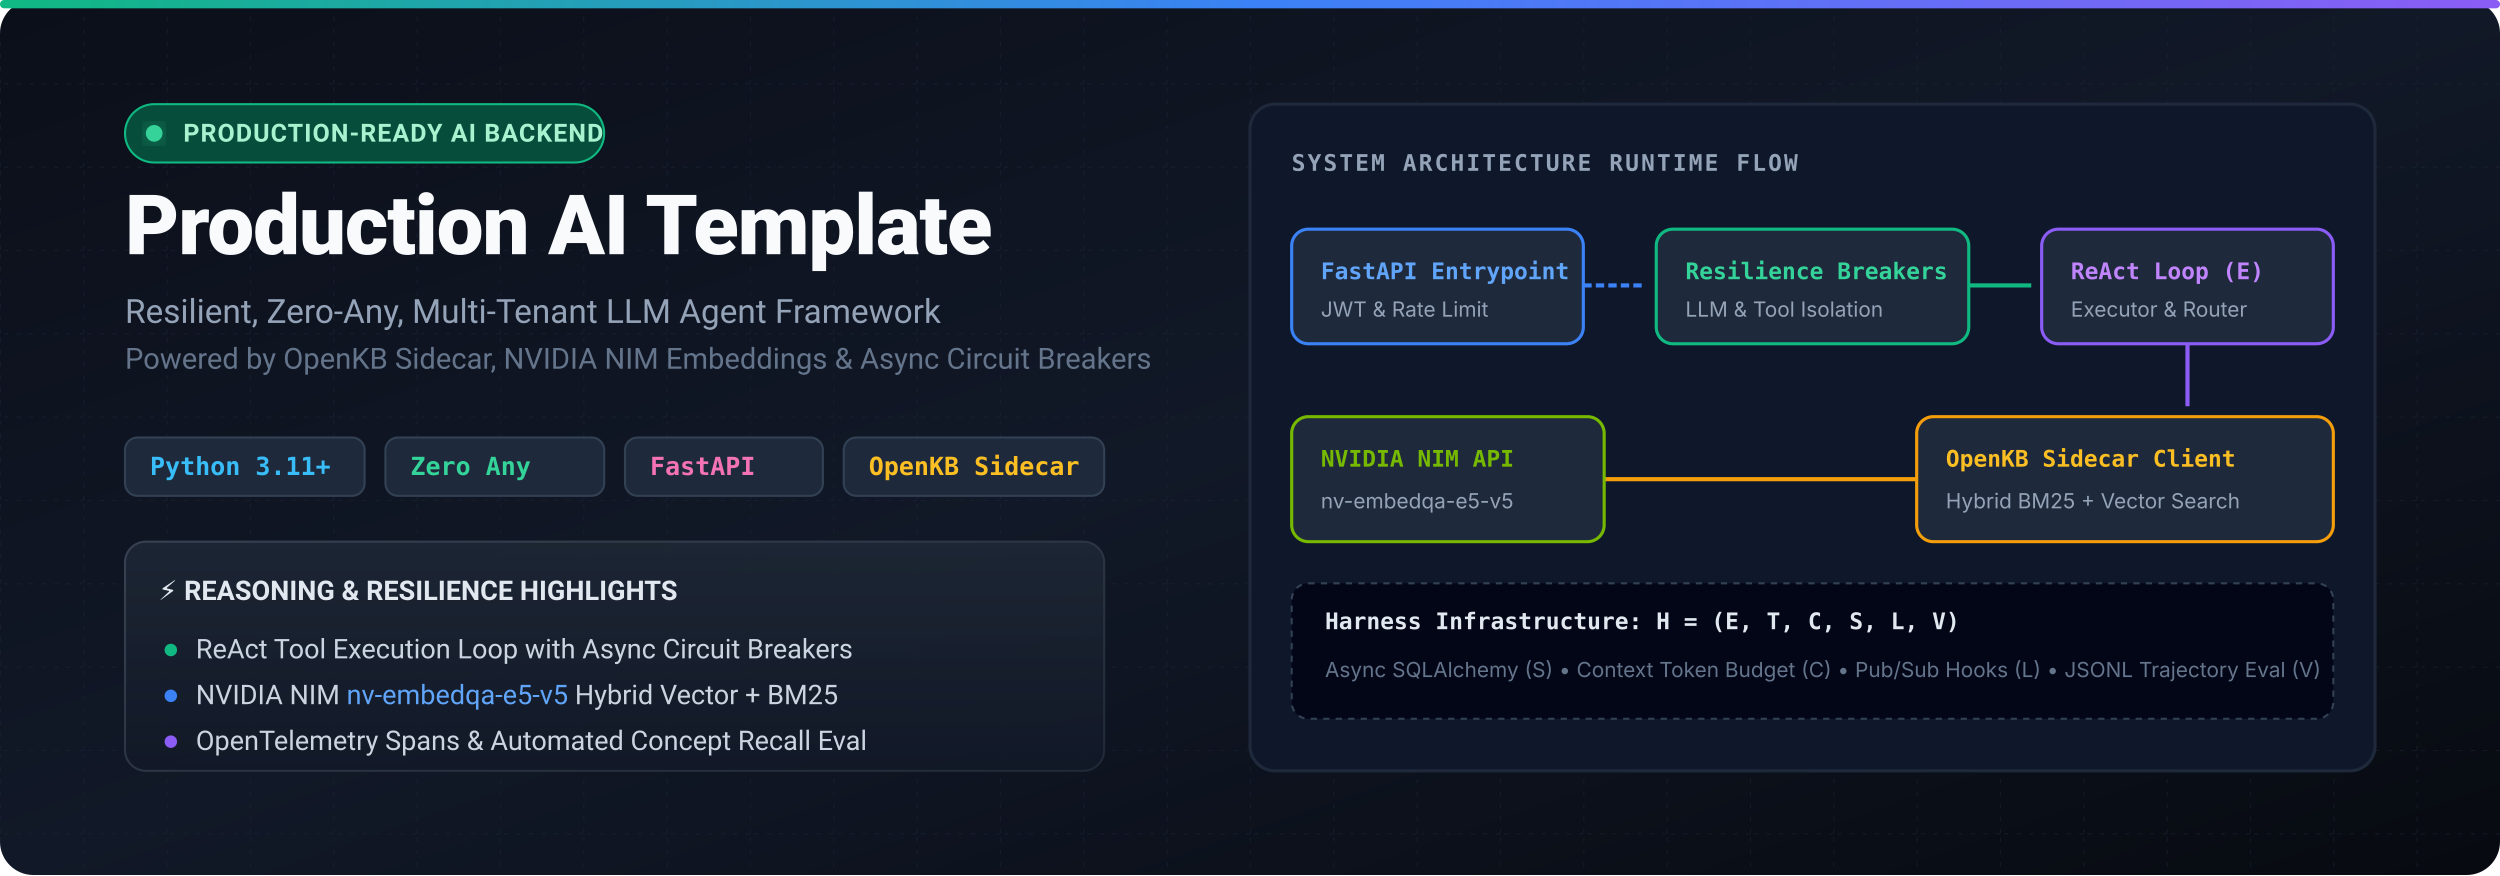
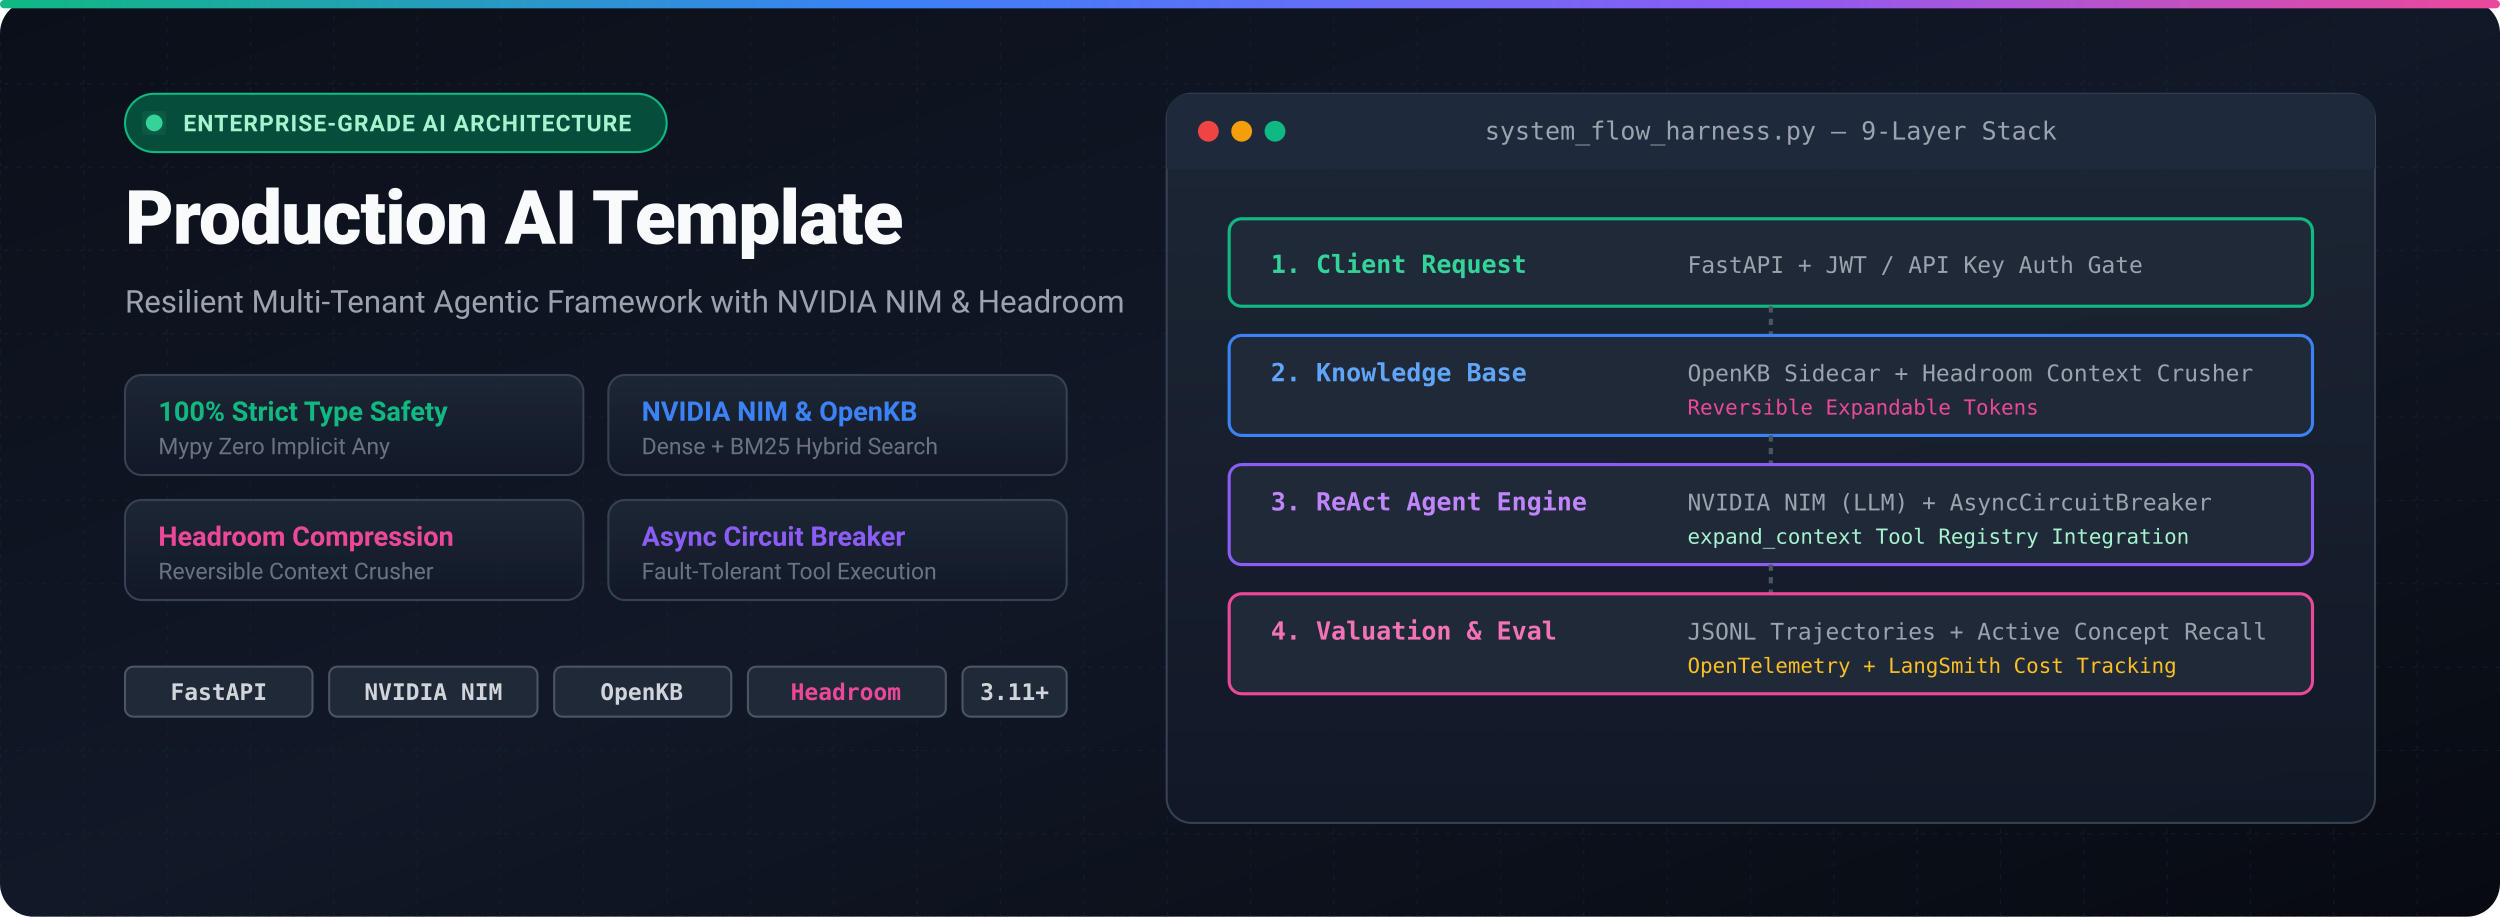
- <svg xmlns="http://www.w3.org/2000/svg" viewBox="0 0 1200 420" width="100%" height="100%">
+ <svg xmlns="http://www.w3.org/2000/svg" viewBox="0 0 1200 440" width="100%" height="100%">
  <defs>
    <linearGradient id="bg-gradient" x1="0%" y1="0%" x2="100%" y2="100%">
      <stop offset="0%" stop-color="#0B0F19" />
      <stop offset="50%" stop-color="#111827" />
      <stop offset="100%" stop-color="#070A10" />
    </linearGradient>
    <linearGradient id="accent-gradient" x1="0%" y1="0%" x2="100%" y2="0%">
      <stop offset="0%" stop-color="#10B981" />
-       <stop offset="50%" stop-color="#3B82F6" />
-       <stop offset="100%" stop-color="#8B5CF6" />
+       <stop offset="35%" stop-color="#3B82F6" />
+       <stop offset="70%" stop-color="#8B5CF6" />
+       <stop offset="100%" stop-color="#EC4899" />
    </linearGradient>
    <linearGradient id="card-bg" x1="0%" y1="0%" x2="0%" y2="100%">
-       <stop offset="0%" stop-color="#1F2937" stop-opacity="0.8" />
-       <stop offset="100%" stop-color="#111827" stop-opacity="0.9" />
+       <stop offset="0%" stop-color="#1F2937" stop-opacity="0.85" />
+       <stop offset="100%" stop-color="#111827" stop-opacity="0.95" />
    </linearGradient>
    <linearGradient id="card-border" x1="0%" y1="0%" x2="100%" y2="100%">
      <stop offset="0%" stop-color="#374151" />
      <stop offset="100%" stop-color="#1F2937" />
-     </linearGradient>
-     <linearGradient id="node-green" x1="0%" y1="0%" x2="100%" y2="100%">
-       <stop offset="0%" stop-color="#059669" />
-       <stop offset="100%" stop-color="#10B981" />
-     </linearGradient>
-     <linearGradient id="node-blue" x1="0%" y1="0%" x2="100%" y2="100%">
-       <stop offset="0%" stop-color="#2563EB" />
-       <stop offset="100%" stop-color="#3B82F6" />
-     </linearGradient>
-     <linearGradient id="node-purple" x1="0%" y1="0%" x2="100%" y2="100%">
-       <stop offset="0%" stop-color="#7C3AED" />
-       <stop offset="100%" stop-color="#8B5CF6" />
    </linearGradient>
    <pattern id="grid" width="40" height="40" patternUnits="userSpaceOnUse">
      <path d="M 40 0 L 0 0 0 40" fill="none" stroke="#1E293B" stroke-width="0.75" stroke-dasharray="2,4" />
    </pattern>
    <filter id="glow" x="-20%" y="-20%" width="140%" height="140%">
      <feGaussianBlur stdDeviation="6" result="blur" />
      <feComposite in="SourceGraphic" in2="blur" operator="over" />
    </filter>
  </defs>
-   <rect width="1200" height="420" rx="16" fill="url(#bg-gradient)" />
-   <rect width="1200" height="420" rx="16" fill="url(#grid)" opacity="0.6" />
+   <rect width="1200" height="440" rx="16" fill="url(#bg-gradient)" />
+   <rect width="1200" height="440" rx="16" fill="url(#grid)" opacity="0.6" />
  <rect x="0" y="0" width="1200" height="4" rx="2" fill="url(#accent-gradient)" />
-   <g transform="translate(60, 50)">
-     <rect x="0" y="0" width="230" height="28" rx="14" fill="#064E3B" stroke="#10B981" stroke-width="1" />
+   <g transform="translate(60, 45)">
+     <rect x="0" y="0" width="260" height="28" rx="14" fill="#064E3B" stroke="#10B981" stroke-width="1" />
    <circle cx="14" cy="14" r="4" fill="#34D399" filter="url(#glow)" />
-     <text x="28" y="18" fill="#A7F3D0" font-family="-apple-system, BlinkMacSystemFont, 'Segoe UI', Roboto, sans-serif" font-size="12" font-weight="600" letter-spacing="0.5">PRODUCTION-READY AI BACKEND</text>
-     <text x="0" y="72" fill="#F8FAFC" font-family="-apple-system, BlinkMacSystemFont, 'Segoe UI', Roboto, sans-serif" font-size="40" font-weight="800" letter-spacing="-0.5">Production AI Template</text>
-     <text x="0" y="105" fill="#94A3B8" font-family="-apple-system, BlinkMacSystemFont, 'Segoe UI', Roboto, sans-serif" font-size="16" font-weight="400" width="500">
-       Resilient, Zero-Any, Multi-Tenant LLM Agent Framework
-     </text>
-     <text x="0" y="127" fill="#64748B" font-family="-apple-system, BlinkMacSystemFont, 'Segoe UI', Roboto, sans-serif" font-size="14" font-weight="400">
-       Powered by OpenKB Sidecar, NVIDIA NIM Embeddings &amp; Async Circuit Breakers
-     </text>
-     <g transform="translate(0, 160)">
-       <rect x="0" y="0" width="115" height="28" rx="6" fill="#1E293B" stroke="#334155" stroke-width="1" />
-       <text x="12" y="18" fill="#38BDF8" font-family="monospace" font-size="12" font-weight="600">Python 3.11+</text>
-       <rect x="125" y="0" width="105" height="28" rx="6" fill="#1E293B" stroke="#334155" stroke-width="1" />
-       <text x="137" y="18" fill="#34D399" font-family="monospace" font-size="12" font-weight="600">Zero Any</text>
-       <rect x="240" y="0" width="95" height="28" rx="6" fill="#1E293B" stroke="#334155" stroke-width="1" />
-       <text x="252" y="18" fill="#F472B6" font-family="monospace" font-size="12" font-weight="600">FastAPI</text>
-       <rect x="345" y="0" width="125" height="28" rx="6" fill="#1E293B" stroke="#334155" stroke-width="1" />
-       <text x="357" y="18" fill="#FBBF24" font-family="monospace" font-size="12" font-weight="600">OpenKB Sidecar</text>
+     <text x="28" y="18" fill="#A7F3D0" font-family="-apple-system, BlinkMacSystemFont, 'Segoe UI', Roboto, sans-serif" font-size="11" font-weight="700" letter-spacing="0.5">ENTERPRISE-GRADE AI ARCHITECTURE</text>
+     <text x="0" y="72" fill="#F9FAFB" font-family="-apple-system, BlinkMacSystemFont, 'Segoe UI', Roboto, sans-serif" font-size="36" font-weight="800" letter-spacing="-0.5">Production AI Template</text>
+     <text x="0" y="105" fill="#9CA3AF" font-family="-apple-system, BlinkMacSystemFont, 'Segoe UI', Roboto, sans-serif" font-size="15" font-weight="400">Resilient Multi-Tenant Agentic Framework with NVIDIA NIM &amp; Headroom</text>
+     <g transform="translate(0, 135)">
+       <rect x="0" y="0" width="220" height="48" rx="8" fill="url(#card-bg)" stroke="#374151" stroke-width="1" />
+       <text x="16" y="22" fill="#10B981" font-family="-apple-system, BlinkMacSystemFont, 'Segoe UI', Roboto, sans-serif" font-size="13" font-weight="700">100% Strict Type Safety</text>
+       <text x="16" y="38" fill="#6B7280" font-family="-apple-system, BlinkMacSystemFont, 'Segoe UI', Roboto, sans-serif" font-size="11">Mypy Zero Implicit Any</text>
+       <rect x="232" y="0" width="220" height="48" rx="8" fill="url(#card-bg)" stroke="#374151" stroke-width="1" />
+       <text x="248" y="22" fill="#3B82F6" font-family="-apple-system, BlinkMacSystemFont, 'Segoe UI', Roboto, sans-serif" font-size="13" font-weight="700">NVIDIA NIM &amp; OpenKB</text>
+       <text x="248" y="38" fill="#6B7280" font-family="-apple-system, BlinkMacSystemFont, 'Segoe UI', Roboto, sans-serif" font-size="11">Dense + BM25 Hybrid Search</text>
+       <rect x="0" y="60" width="220" height="48" rx="8" fill="url(#card-bg)" stroke="#374151" stroke-width="1" />
+       <text x="16" y="82" fill="#EC4899" font-family="-apple-system, BlinkMacSystemFont, 'Segoe UI', Roboto, sans-serif" font-size="13" font-weight="700">Headroom Compression</text>
+       <text x="16" y="98" fill="#6B7280" font-family="-apple-system, BlinkMacSystemFont, 'Segoe UI', Roboto, sans-serif" font-size="11">Reversible Context Crusher</text>
+       <rect x="232" y="60" width="220" height="48" rx="8" fill="url(#card-bg)" stroke="#374151" stroke-width="1" />
+       <text x="248" y="82" fill="#8B5CF6" font-family="-apple-system, BlinkMacSystemFont, 'Segoe UI', Roboto, sans-serif" font-size="13" font-weight="700">Async Circuit Breaker</text>
+       <text x="248" y="98" fill="#6B7280" font-family="-apple-system, BlinkMacSystemFont, 'Segoe UI', Roboto, sans-serif" font-size="11">Fault-Tolerant Tool Execution</text>
    </g>
-     <g transform="translate(0, 210)">
-       <rect x="0" y="0" width="470" height="110" rx="10" fill="url(#card-bg)" stroke="url(#card-border)" stroke-width="1" />
-       <text x="16" y="28" fill="#E2E8F0" font-family="-apple-system, BlinkMacSystemFont, 'Segoe UI', Roboto, sans-serif" font-size="13" font-weight="700">⚡ REASONING &amp; RESILIENCE HIGHLIGHTS</text>
-       <circle cx="22" cy="52" r="3" fill="#10B981" />
-       <text x="34" y="56" fill="#CBD5E1" font-family="-apple-system, BlinkMacSystemFont, 'Segoe UI', Roboto, sans-serif" font-size="13">ReAct Tool Execution Loop with Async Circuit Breakers</text>
-       <circle cx="22" cy="74" r="3" fill="#3B82F6" />
-       <text x="34" y="78" fill="#CBD5E1" font-family="-apple-system, BlinkMacSystemFont, 'Segoe UI', Roboto, sans-serif" font-size="13">NVIDIA NIM <tspan fill="#60A5FA">nv-embedqa-e5-v5</tspan> Hybrid Vector + BM25</text>
-       <circle cx="22" cy="96" r="3" fill="#8B5CF6" />
-       <text x="34" y="100" fill="#CBD5E1" font-family="-apple-system, BlinkMacSystemFont, 'Segoe UI', Roboto, sans-serif" font-size="13">OpenTelemetry Spans &amp; Automated Concept Recall Eval</text>
+     <g transform="translate(0, 275)">
+       <rect x="0" y="0" width="90" height="24" rx="4" fill="#1F2937" stroke="#4B5563" stroke-width="1" />
+       <text x="45" y="16" fill="#D1D5DB" font-family="monospace" font-size="11" font-weight="600" text-anchor="middle">FastAPI</text>
+       <rect x="98" y="0" width="100" height="24" rx="4" fill="#1F2937" stroke="#4B5563" stroke-width="1" />
+       <text x="148" y="16" fill="#D1D5DB" font-family="monospace" font-size="11" font-weight="600" text-anchor="middle">NVIDIA NIM</text>
+       <rect x="206" y="0" width="85" height="24" rx="4" fill="#1F2937" stroke="#4B5563" stroke-width="1" />
+       <text x="248" y="16" fill="#D1D5DB" font-family="monospace" font-size="11" font-weight="600" text-anchor="middle">OpenKB</text>
+       <rect x="299" y="0" width="95" height="24" rx="4" fill="#1F2937" stroke="#4B5563" stroke-width="1" />
+       <text x="346" y="16" fill="#EC4899" font-family="monospace" font-size="11" font-weight="600" text-anchor="middle">Headroom</text>
+       <rect x="402" y="0" width="50" height="24" rx="4" fill="#1F2937" stroke="#4B5563" stroke-width="1" />
+       <text x="427" y="16" fill="#D1D5DB" font-family="monospace" font-size="11" font-weight="600" text-anchor="middle">3.11+</text>
    </g>
  </g>
-   <g transform="translate(600, 50)">
-     <rect x="0" y="0" width="540" height="320" rx="12" fill="#0F172A" stroke="#1E293B" stroke-width="1.5" />
-     <text x="20" y="32" fill="#94A3B8" font-family="monospace" font-size="11" font-weight="600" letter-spacing="1">SYSTEM ARCHITECTURE RUNTIME FLOW</text>
-     <g transform="translate(20, 60)">
-       <rect x="0" y="0" width="140" height="55" rx="8" fill="#1E293B" stroke="#3B82F6" stroke-width="1.5" />
-       <text x="14" y="24" fill="#60A5FA" font-family="monospace" font-size="11" font-weight="700">FastAPI Entrypoint</text>
-       <text x="14" y="42" fill="#94A3B8" font-family="-apple-system, sans-serif" font-size="10">JWT &amp; Rate Limit</text>
-     </g>
-     <path d="M 160 87 L 190 87" stroke="#3B82F6" stroke-width="2" marker-end="url(#arrow)" stroke-dasharray="4,2" />
-     <g transform="translate(195, 60)">
-       <rect x="0" y="0" width="150" height="55" rx="8" fill="#1E293B" stroke="#10B981" stroke-width="1.5" />
-       <text x="14" y="24" fill="#34D399" font-family="monospace" font-size="11" font-weight="700">Resilience Breakers</text>
-       <text x="14" y="42" fill="#94A3B8" font-family="-apple-system, sans-serif" font-size="10">LLM &amp; Tool Isolation</text>
-     </g>
-     <path d="M 345 87 L 375 87" stroke="#10B981" stroke-width="2" />
-     <g transform="translate(380, 60)">
-       <rect x="0" y="0" width="140" height="55" rx="8" fill="#1E293B" stroke="#8B5CF6" stroke-width="1.5" />
-       <text x="14" y="24" fill="#C084FC" font-family="monospace" font-size="11" font-weight="700">ReAct Loop (E)</text>
-       <text x="14" y="42" fill="#94A3B8" font-family="-apple-system, sans-serif" font-size="10">Executor &amp; Router</text>
-     </g>
-     <path d="M 450 115 L 450 145" stroke="#8B5CF6" stroke-width="2" />
-     <g transform="translate(320, 150)">
-       <rect x="0" y="0" width="200" height="60" rx="8" fill="#1E293B" stroke="#F59E0B" stroke-width="1.5" />
-       <text x="14" y="24" fill="#FBBF24" font-family="monospace" font-size="11" font-weight="700">OpenKB Sidecar Client</text>
-       <text x="14" y="44" fill="#94A3B8" font-family="-apple-system, sans-serif" font-size="10">Hybrid BM25 + Vector Search</text>
-     </g>
-     <path d="M 320 180 L 170 180" stroke="#F59E0B" stroke-width="2" />
-     <g transform="translate(20, 150)">
-       <rect x="0" y="0" width="150" height="60" rx="8" fill="#1E293B" stroke="#76B900" stroke-width="1.5" />
-       <text x="14" y="24" fill="#76B900" font-family="monospace" font-size="11" font-weight="700">NVIDIA NIM API</text>
-       <text x="14" y="44" fill="#94A3B8" font-family="-apple-system, sans-serif" font-size="10">nv-embedqa-e5-v5</text>
-     </g>
-     <g transform="translate(20, 230)">
-       <rect x="0" y="0" width="500" height="65" rx="8" fill="#020617" stroke="#334155" stroke-width="1" stroke-dasharray="3,3" />
-       <text x="16" y="22" fill="#E2E8F0" font-family="monospace" font-size="11" font-weight="700">Harness Infrastructure: H = (E, T, C, S, L, V)</text>
-       <text x="16" y="45" fill="#64748B" font-family="-apple-system, sans-serif" font-size="10">
-         Async SQLAlchemy (S) • Context Token Budget (C) • Pub/Sub Hooks (L) • JSONL Trajectory Eval (V)
-       </text>
+   <g transform="translate(560, 45)">
+     <rect x="0" y="0" width="580" height="350" rx="12" fill="url(#card-bg)" stroke="#374151" stroke-width="1" />
+     <path d="M 0 12 Q 0 0 12 0 L 568 0 Q 580 0 580 12 L 580 36 L 0 36 Z" fill="#1E293B" />
+     <circle cx="20" cy="18" r="5" fill="#EF4444" />
+     <circle cx="36" cy="18" r="5" fill="#F59E0B" />
+     <circle cx="52" cy="18" r="5" fill="#10B981" />
+     <text x="290" y="22" fill="#9CA3AF" font-family="monospace" font-size="12" text-anchor="middle">system_flow_harness.py — 9-Layer Stack</text>
+     <g transform="translate(30, 60)">
+       <rect x="0" y="0" width="520" height="42" rx="6" fill="#1F2937" stroke="#10B981" stroke-width="1.5" />
+       <text x="20" y="26" fill="#34D399" font-family="monospace" font-size="12" font-weight="700">1. Client Request</text>
+       <text x="220" y="26" fill="#9CA3AF" font-family="monospace" font-size="11">FastAPI + JWT / API Key Auth Gate</text>
+       <path d="M 260 42 L 260 56" stroke="#4B5563" stroke-width="2" stroke-dasharray="3,3" />
+       <rect x="0" y="56" width="520" height="48" rx="6" fill="#1F2937" stroke="#3B82F6" stroke-width="1.5" />
+       <text x="20" y="78" fill="#60A5FA" font-family="monospace" font-size="12" font-weight="700">2. Knowledge Base</text>
+       <text x="220" y="78" fill="#9CA3AF" font-family="monospace" font-size="11">OpenKB Sidecar + Headroom Context Crusher</text>
+       <text x="220" y="94" fill="#EC4899" font-family="monospace" font-size="10">Reversible Expandable Tokens</text>
+       <path d="M 260 104 L 260 118" stroke="#4B5563" stroke-width="2" stroke-dasharray="3,3" />
+       <rect x="0" y="118" width="520" height="48" rx="6" fill="#1F2937" stroke="#8B5CF6" stroke-width="1.5" />
+       <text x="20" y="140" fill="#C084FC" font-family="monospace" font-size="12" font-weight="700">3. ReAct Agent Engine</text>
+       <text x="220" y="140" fill="#9CA3AF" font-family="monospace" font-size="11">NVIDIA NIM (LLM) + AsyncCircuitBreaker</text>
+       <text x="220" y="156" fill="#A7F3D0" font-family="monospace" font-size="10">expand_context Tool Registry Integration</text>
+       <path d="M 260 166 L 260 180" stroke="#4B5563" stroke-width="2" stroke-dasharray="3,3" />
+       <rect x="0" y="180" width="520" height="48" rx="6" fill="#1F2937" stroke="#EC4899" stroke-width="1.5" />
+       <text x="20" y="202" fill="#F472B6" font-family="monospace" font-size="12" font-weight="700">4. Valuation &amp; Eval</text>
+       <text x="220" y="202" fill="#9CA3AF" font-family="monospace" font-size="11">JSONL Trajectories + Active Concept Recall</text>
+       <text x="220" y="218" fill="#FBBF24" font-family="monospace" font-size="10">OpenTelemetry + LangSmith Cost Tracking</text>
    </g>
  </g>
</svg>
